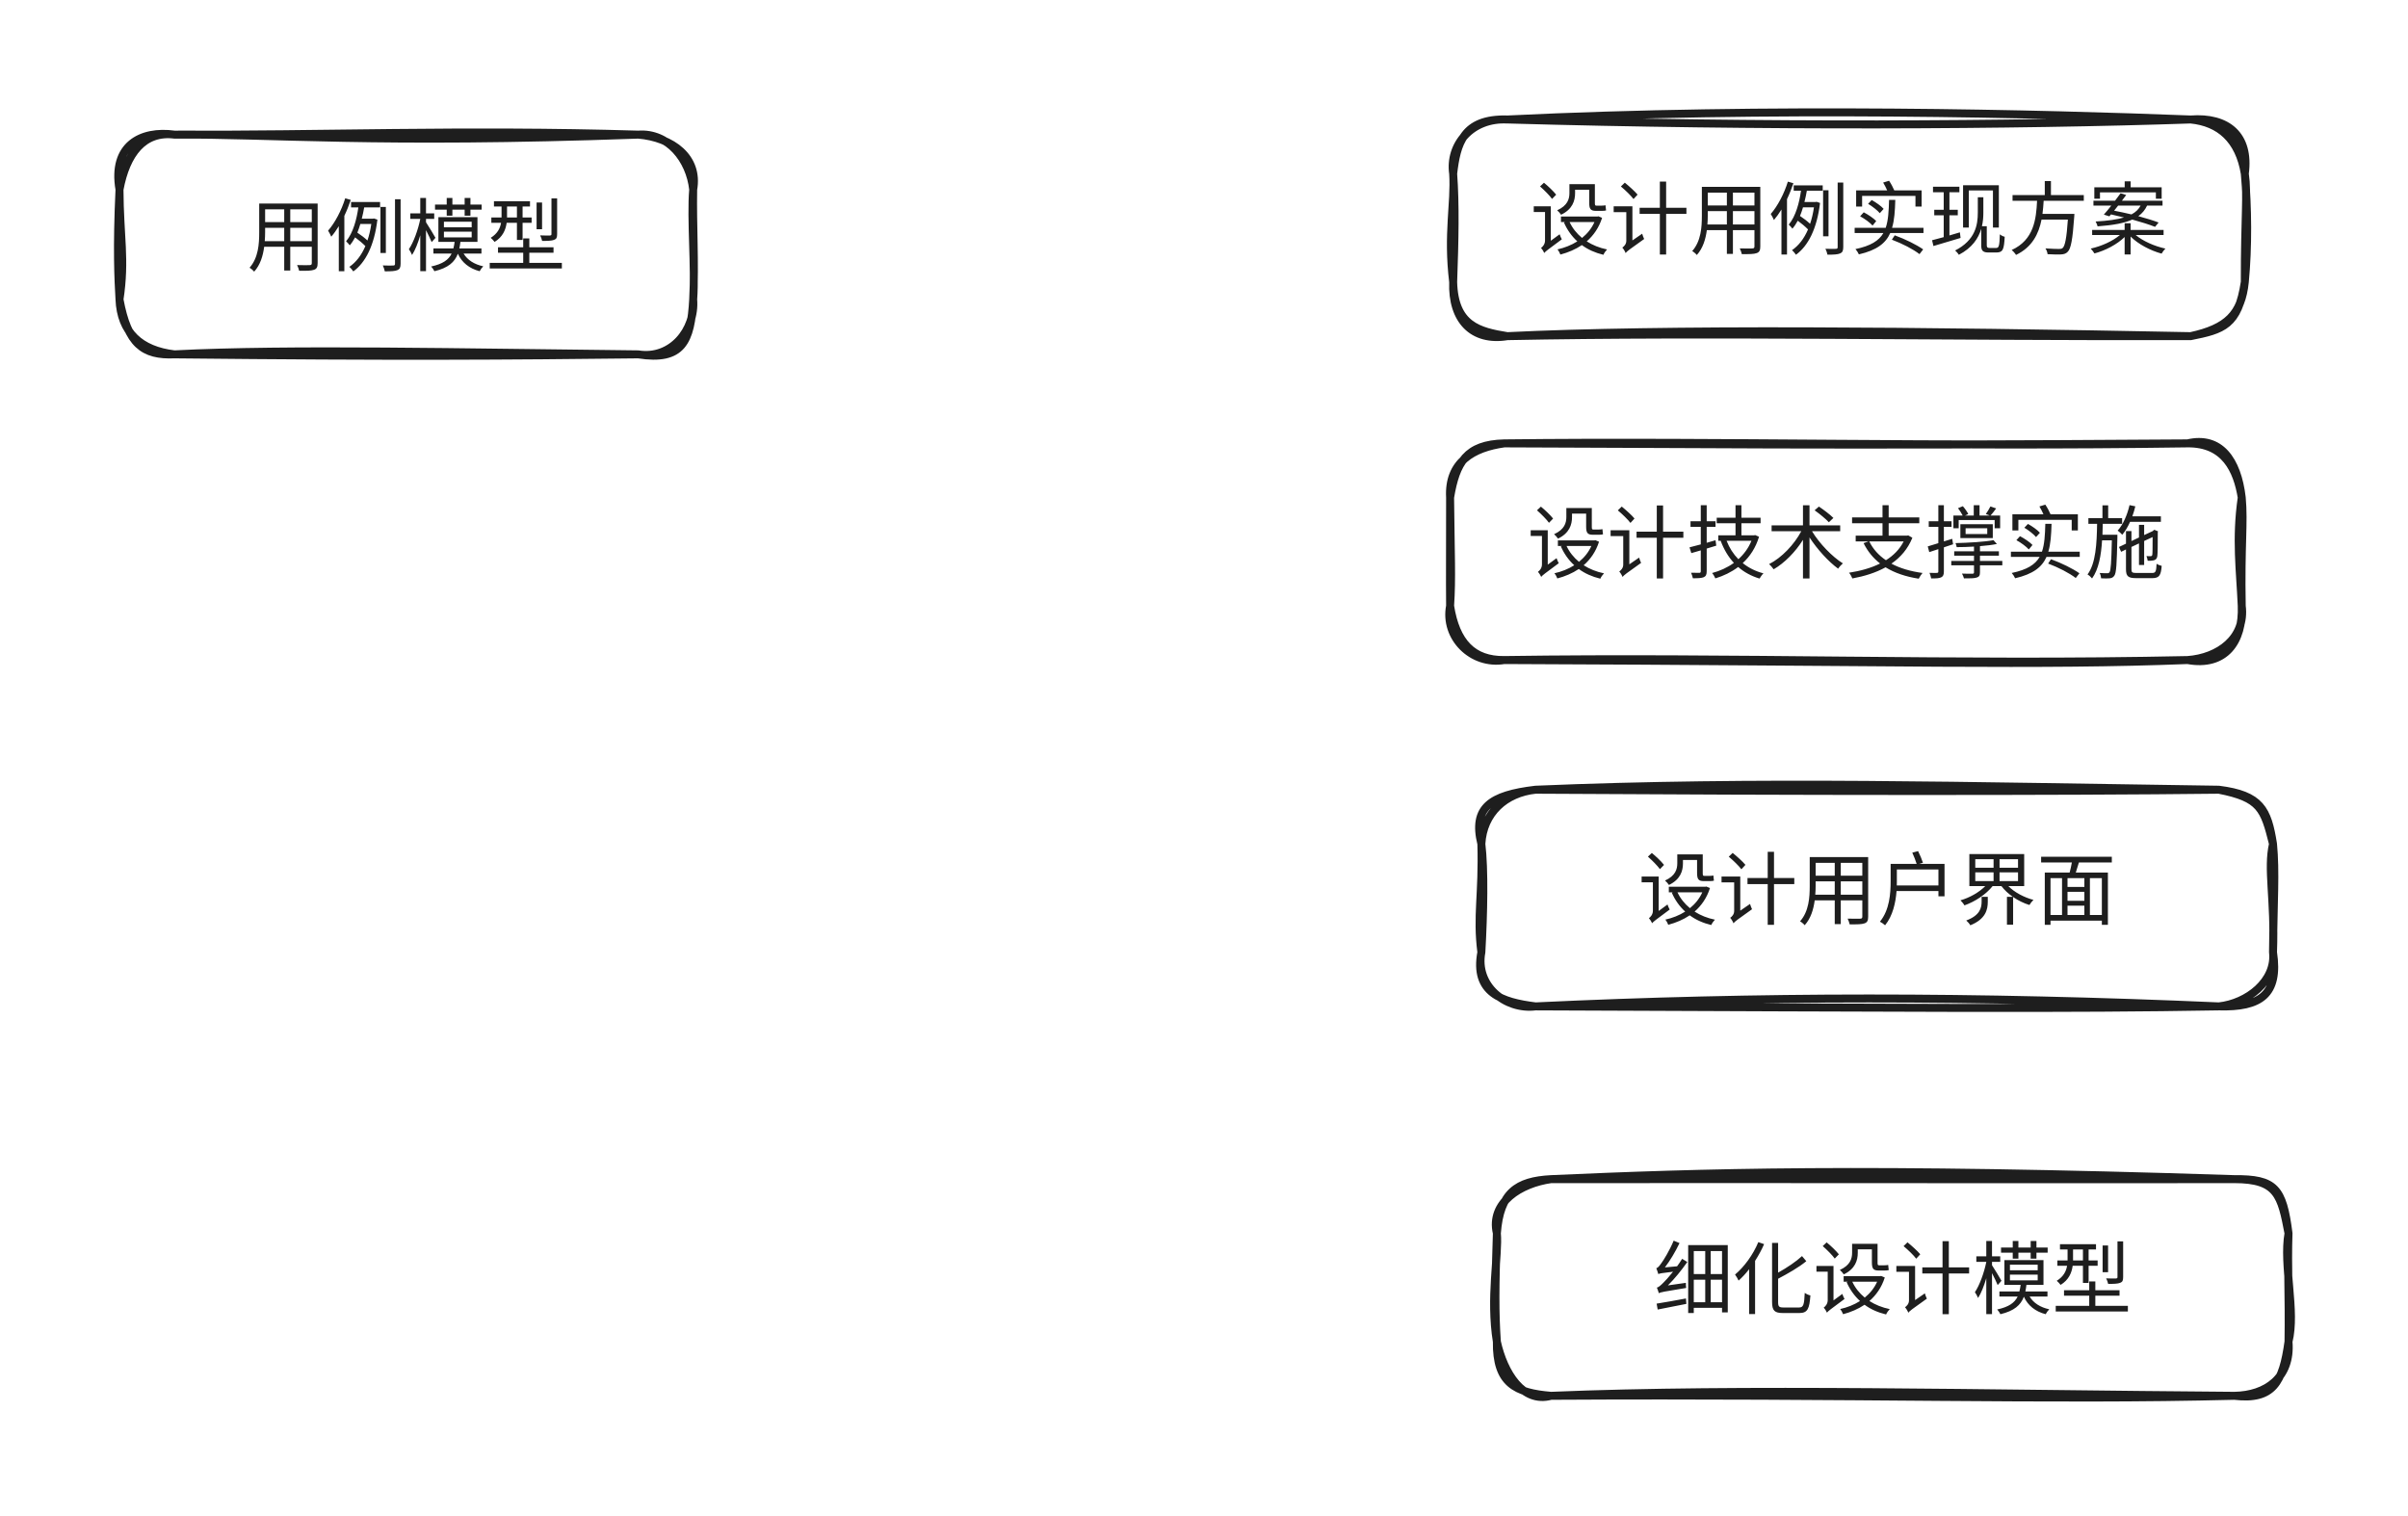
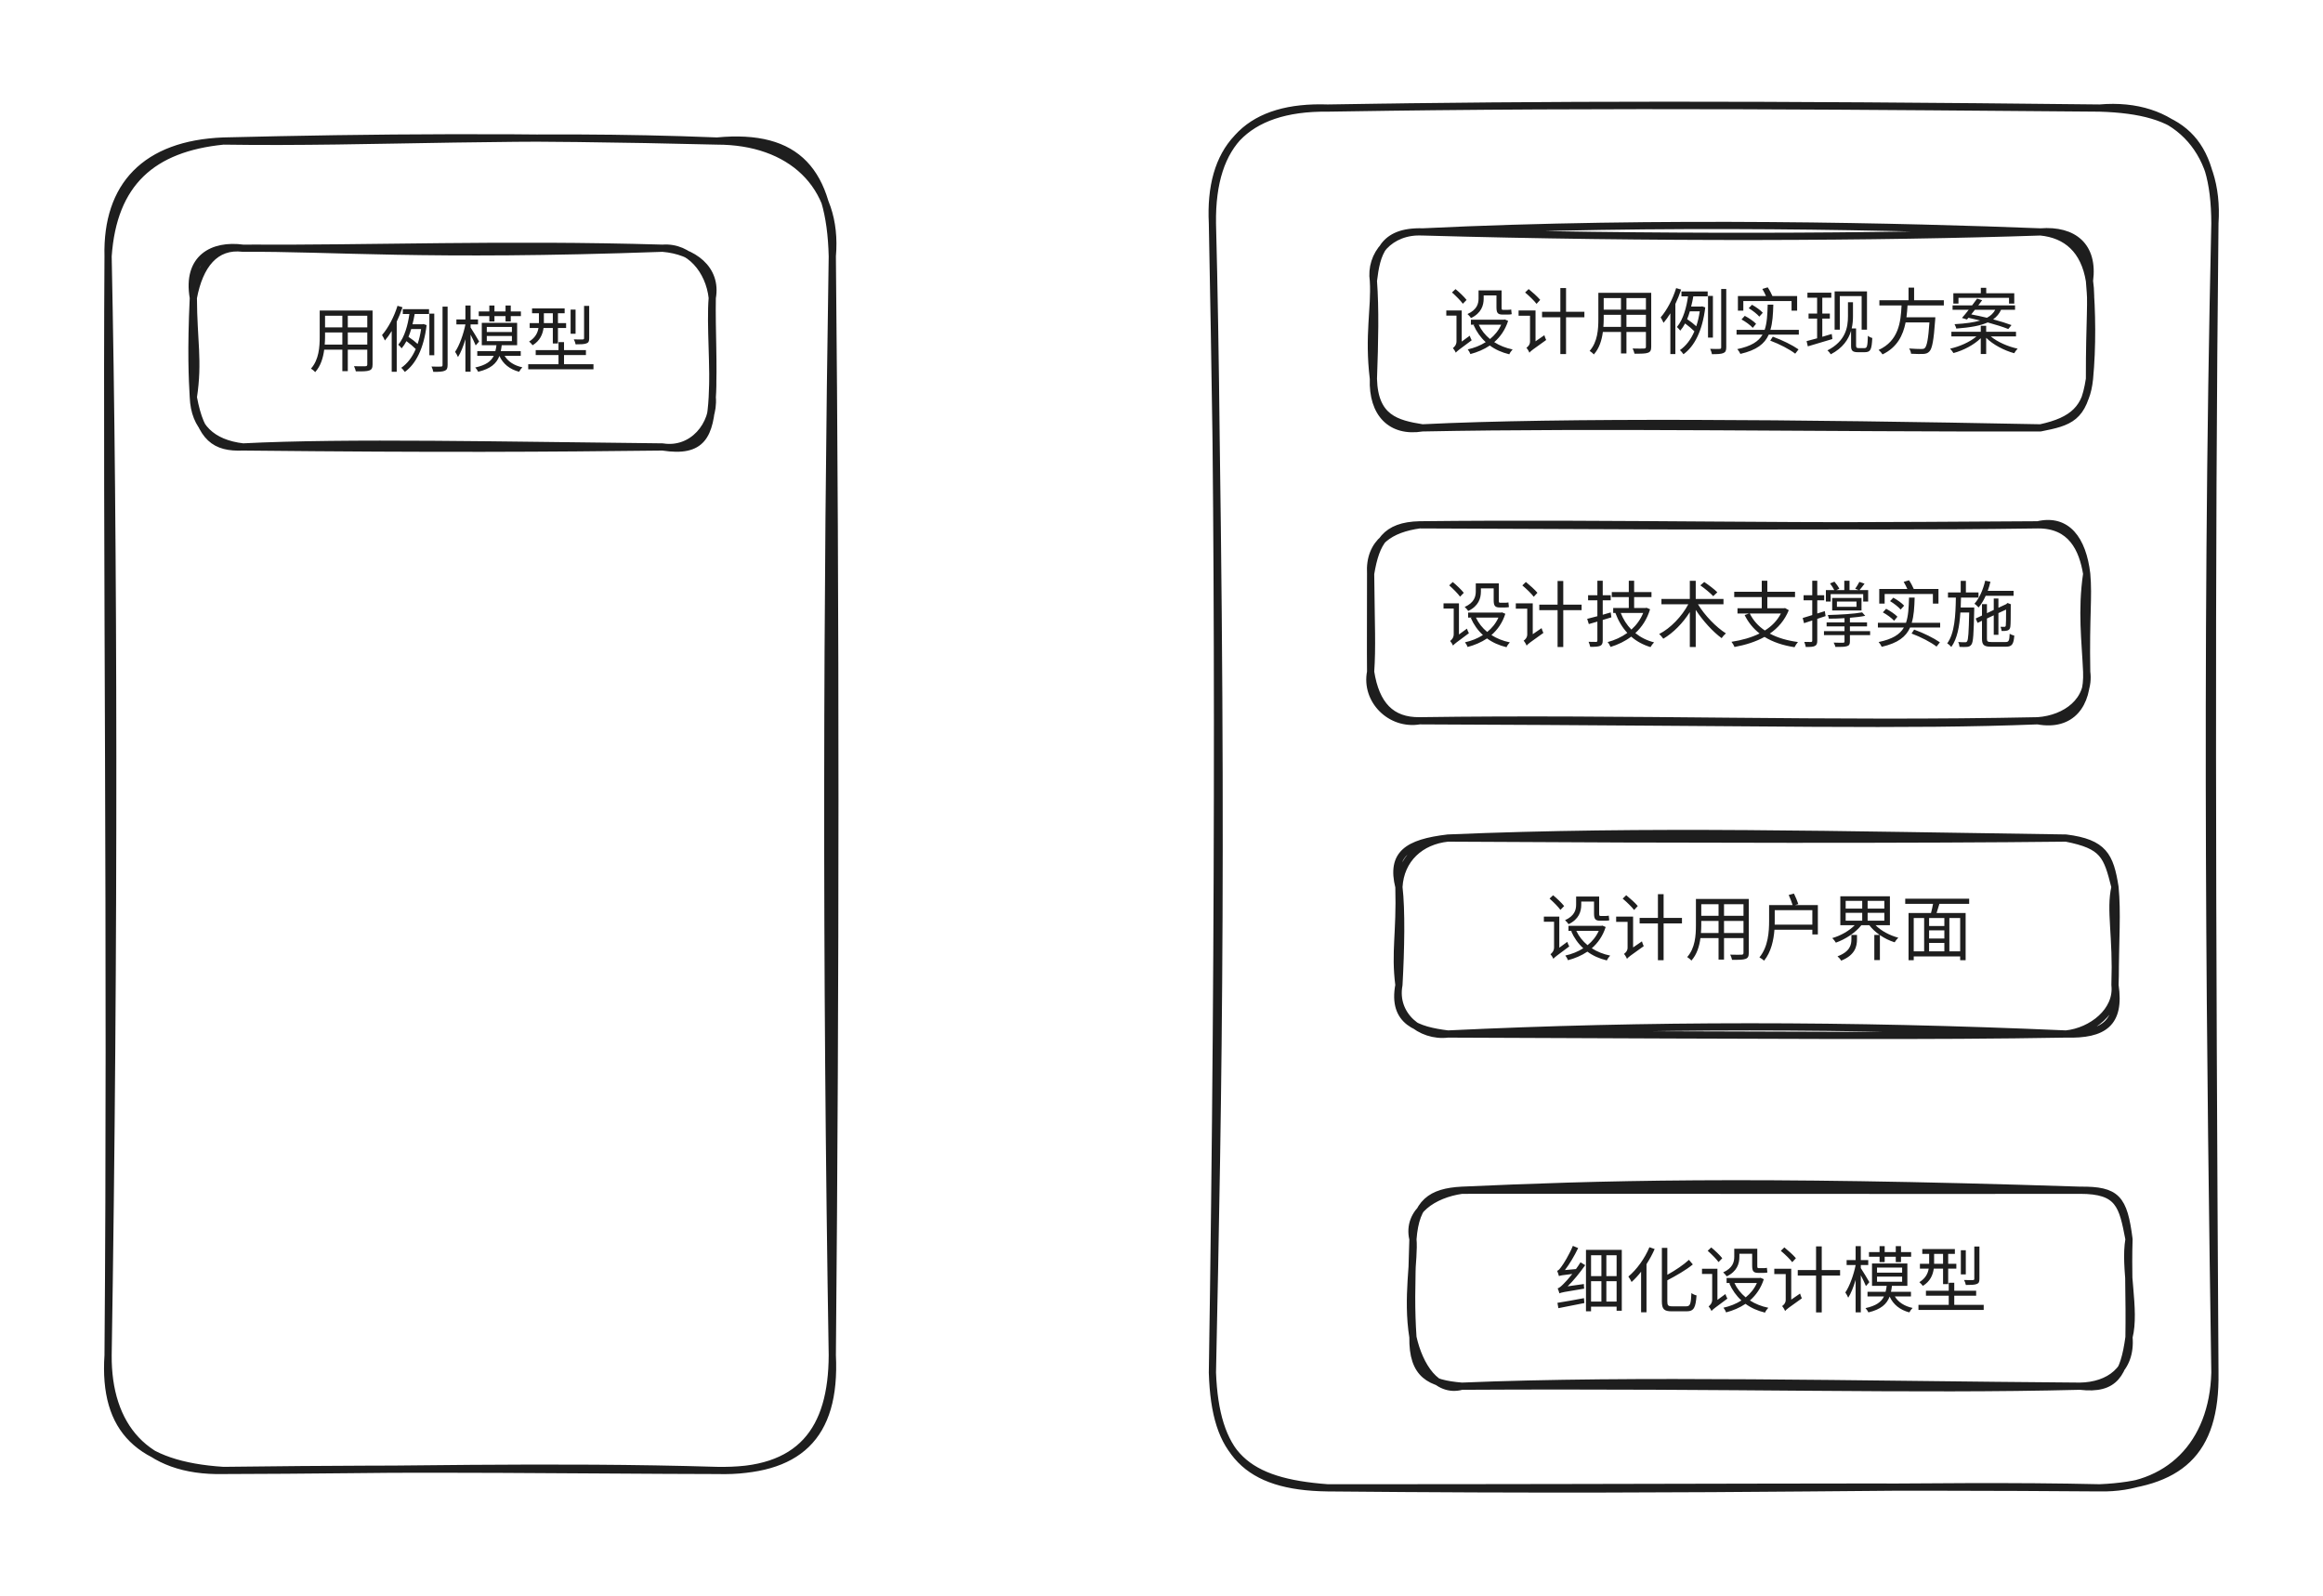
- <svg xmlns="http://www.w3.org/2000/svg" version="1.1" viewBox="0 0 604.553 380.453" width="1209.107" height="760.906">
+ <svg xmlns="http://www.w3.org/2000/svg" version="1.1" viewBox="0 0 644.764 443.051" width="1289.527" height="886.102">
  <defs>
    <style class="style-fonts">
      @font-face { font-family: Xiaolai; src: url(https://esm.sh/@excalidraw/excalidraw@0.18.0/dist/prod/fonts/Xiaolai/Xiaolai-Regular-87599f94b6cc129d505b375798d0d751.woff2); }
      @font-face { font-family: Xiaolai; src: url(https://esm.sh/@excalidraw/excalidraw@0.18.0/dist/prod/fonts/Xiaolai/Xiaolai-Regular-0facdf1ea213ba40261022f5d5ed4493.woff2); }
      @font-face { font-family: Xiaolai; src: url(https://esm.sh/@excalidraw/excalidraw@0.18.0/dist/prod/fonts/Xiaolai/Xiaolai-Regular-f8ee5d36068a42b51d0e4a1116cfcec1.woff2); }
      @font-face { font-family: Xiaolai; src: url(https://esm.sh/@excalidraw/excalidraw@0.18.0/dist/prod/fonts/Xiaolai/Xiaolai-Regular-74e2263a91439c25b91d5132ce9f4d62.woff2); }
      @font-face { font-family: Xiaolai; src: url(https://esm.sh/@excalidraw/excalidraw@0.18.0/dist/prod/fonts/Xiaolai/Xiaolai-Regular-145aa02cdd91946e67dc934e1acffe75.woff2); }</style>
  </defs>
-   <rect x="0" y="0" width="604.553" height="380.453" fill="transparent" />
-   <g stroke-linecap="round" transform="translate(30 33.80078) rotate(0 72.01367 27.58594)">
+   <rect x="0" y="0" width="644.764" height="443.051" fill="transparent" />
+   <g stroke-linecap="round" transform="translate(53.66145 68.91114) rotate(0 72.01367 27.58594)">
    <path d="M13.79 0 C38.17 -0.2, 64.05 2.37, 130.23 0 M13.79 0 C49.56 0.21, 86.12 -1.3, 130.23 0 M130.23 0 C137.72 -0.58, 143.21 6.21, 144.03 13.79 M130.23 0 C138.84 0.71, 145.46 5.79, 144.03 13.79 M144.03 13.79 C143.41 21.08, 144.6 33.72, 144.03 41.38 M144.03 13.79 C143.86 22.96, 144.51 31.8, 144.03 41.38 M144.03 41.38 C143.45 52.03, 141.26 56.89, 130.23 55.17 M144.03 41.38 C144.66 49.01, 138.57 56.5, 130.23 55.17 M130.23 55.17 C98.04 55.54, 69.17 55.75, 13.79 55.17 M130.23 55.17 C87.18 54.74, 42.19 53.71, 13.79 55.17 M13.79 55.17 C5.19 54.15, 0.33 49.6, 0 41.38 M13.79 55.17 C6.02 55.51, 2.09 52.69, 0 41.38 M0 41.38 C1.53 31.33, 0.05 25.6, 0 13.79 M0 41.38 C-0.29 36.33, -0.69 28.64, 0 13.79 M0 13.79 C1.69 4.76, 6.07 -0.96, 13.79 0 M0 13.79 C-1.93 2.66, 5.45 -1.15, 13.79 0" stroke="#1e1e1e" stroke-width="2" fill="none" />
  </g>
-   <g transform="translate(62.01367 48.88672) rotate(0 40 12.5)">
+   <g transform="translate(85.67512 83.99707) rotate(0 40 12.5)">
    <text x="40" y="17.62" font-family="Excalifont, Xiaolai, Segoe UI Emoji" font-size="20px" fill="#1e1e1e" text-anchor="middle" style="white-space: pre;" direction="ltr" dominant-baseline="alphabetic">用例模型</text>
  </g>
-   <g stroke-linecap="round" transform="translate(364.832 30) rotate(0 99.375 27.20117)">
+   <g stroke-linecap="round" transform="translate(381.1966 64.38379) rotate(0 99.375 27.20117)">
    <path d="M13.6 0 C79.14 -3.2, 149.11 -1.42, 185.15 0 M13.6 0 C76.88 1.81, 141.34 1.49, 185.15 0 M185.15 0 C194.39 -0.71, 200.03 3.98, 198.75 13.6 M185.15 0 C192.43 0.71, 197.35 5.06, 198.75 13.6 M198.75 13.6 C199.49 22.04, 199.59 32.02, 198.75 40.8 M198.75 13.6 C199.51 18.85, 198.72 24.38, 198.75 40.8 M198.75 40.8 C197.92 48.84, 194.33 52.41, 185.15 54.4 M198.75 40.8 C197.09 51.78, 193.21 52.79, 185.15 54.4 M185.15 54.4 C124.44 54.54, 63.55 53.4, 13.6 54.4 M185.15 54.4 C117.7 53.06, 52.04 52.5, 13.6 54.4 M13.6 54.4 C4.9 55.83, -0.35 50.42, 0 40.8 M13.6 54.4 C6.4 53.24, 0.29 51.72, 0 40.8 M0 40.8 C-1.48 28.56, 0.47 21.2, 0 13.6 M0 40.8 C0.38 30.33, 0.57 21.39, 0 13.6 M0 13.6 C-1.06 6.37, 4.6 -0.45, 13.6 0 M0 13.6 C0.89 6.18, 2.43 -0.33, 13.6 0" stroke="#1e1e1e" stroke-width="2" fill="none" />
  </g>
-   <g transform="translate(384.207 44.70117) rotate(0 80 12.5)">
+   <g transform="translate(400.5716 79.08496) rotate(0 80 12.5)">
    <text x="80" y="17.62" font-family="Excalifont, Xiaolai, Segoe UI Emoji" font-size="20px" fill="#1e1e1e" text-anchor="middle" style="white-space: pre;" direction="ltr" dominant-baseline="alphabetic">设计用例实现方案</text>
  </g>
-   <g stroke-linecap="round" transform="translate(364.0613 111.3199) rotate(0 99.375 27.20117)">
+   <g stroke-linecap="round" transform="translate(380.4258 145.7037) rotate(0 99.375 27.20117)">
    <path d="M13.6 0 C55.94 0.09, 93.08 0.64, 185.15 0 M13.6 0 C67.99 -0.62, 122.96 0.89, 185.15 0 M185.15 0 C193.28 -1.91, 197.64 4.11, 198.75 13.6 M185.15 0 C194.54 -0.1, 197.62 6.73, 198.75 13.6 M198.75 13.6 C197.24 24.01, 198.37 32.02, 198.75 40.8 M198.75 13.6 C199.34 20.18, 198.47 25.24, 198.75 40.8 M198.75 40.8 C199.79 48.81, 192.99 53.85, 185.15 54.4 M198.75 40.8 C199.11 49.85, 194.52 56.11, 185.15 54.4 M185.15 54.4 C127.59 55.62, 71.25 53.57, 13.6 54.4 M185.15 54.4 C148.32 55.84, 112.77 54.76, 13.6 54.4 M13.6 54.4 C5.5 55.77, -1.54 48.68, 0 40.8 M13.6 54.4 C5.7 54.49, 1.45 49.96, 0 40.8 M0 40.8 C0.47 33.85, 0.15 28.21, 0 13.6 M0 40.8 C-0.07 33.86, 0.01 26.05, 0 13.6 M0 13.6 C-0.51 4.7, 5.72 1.09, 13.6 0 M0 13.6 C1.48 4.77, 4.11 0.22, 13.6 0" stroke="#1e1e1e" stroke-width="2" fill="none" />
  </g>
-   <g transform="translate(383.4363 126.0211) rotate(0 80 12.5)">
+   <g transform="translate(399.8008 160.4049) rotate(0 80 12.5)">
    <text x="80" y="17.62" font-family="Excalifont, Xiaolai, Segoe UI Emoji" font-size="20px" fill="#1e1e1e" text-anchor="middle" style="white-space: pre;" direction="ltr" dominant-baseline="alphabetic">设计技术支撑实施</text>
  </g>
-   <g stroke-linecap="round" transform="translate(371.9128 198.277) rotate(0 99.375 27.20117)">
+   <g stroke-linecap="round" transform="translate(388.2774 232.6608) rotate(0 99.375 27.20117)">
    <path d="M13.6 0 C69.11 -2.35, 122.67 -0.86, 185.15 0 M13.6 0 C78.41 0.4, 145.49 0.46, 185.15 0 M185.15 0 C195.65 1.32, 197.39 4.99, 198.75 13.6 M185.15 0 C195.64 2.06, 196.53 4.77, 198.75 13.6 M198.75 13.6 C197.27 20.03, 199.26 27.23, 198.75 40.8 M198.75 13.6 C199.43 20.8, 198.87 27.6, 198.75 40.8 M198.75 40.8 C200.34 51.45, 195.58 54.69, 185.15 54.4 M198.75 40.8 C199.57 47.99, 192.33 53.65, 185.15 54.4 M185.15 54.4 C124.43 51.74, 68.8 51.77, 13.6 54.4 M185.15 54.4 C147 55.06, 110.22 54.77, 13.6 54.4 M13.6 54.4 C5.04 53.34, -1.91 50.99, 0 40.8 M13.6 54.4 C6.05 55.35, -1.59 49.17, 0 40.8 M0 40.8 C-1.18 31.59, 0.36 26.37, 0 13.6 M0 40.8 C0.55 30.93, 0.76 20.06, 0 13.6 M0 13.6 C0.44 5.85, 6.01 0.79, 13.6 0 M0 13.6 C-2.27 4.48, 2.28 1.33, 13.6 0" stroke="#1e1e1e" stroke-width="2" fill="none" />
  </g>
-   <g transform="translate(411.2878 212.9781) rotate(0 60 12.5)">
+   <g transform="translate(427.6524 247.3619) rotate(0 60 12.5)">
    <text x="60" y="17.62" font-family="Excalifont, Xiaolai, Segoe UI Emoji" font-size="20px" fill="#1e1e1e" text-anchor="middle" style="white-space: pre;" direction="ltr" dominant-baseline="alphabetic">设计用户界面</text>
  </g>
-   <g stroke-linecap="round" transform="translate(375.8034 296.0504) rotate(0 99.375 27.20117)">
+   <g stroke-linecap="round" transform="translate(392.168 330.4342) rotate(0 99.375 27.20117)">
    <path d="M13.6 0 C50.8 -1.65, 92.22 -3.03, 185.15 0 M13.6 0 C78.95 -0.05, 143.24 0.08, 185.15 0 M185.15 0 C196.08 -0.01, 196.94 4.2, 198.75 13.6 M185.15 0 C195.37 -0.1, 197.31 2.26, 198.75 13.6 M198.75 13.6 C197.35 21.62, 200.68 33.15, 198.75 40.8 M198.75 13.6 C198.46 22.13, 198.93 29.16, 198.75 40.8 M198.75 40.8 C197.33 51.07, 194.85 55.53, 185.15 54.4 M198.75 40.8 C199.48 49.82, 193.16 54.27, 185.15 54.4 M185.15 54.4 C138.27 55.58, 91.52 53.96, 13.6 54.4 M185.15 54.4 C123.03 53.95, 61.25 52.41, 13.6 54.4 M13.6 54.4 C4.67 53.67, -0.16 51.29, 0 40.8 M13.6 54.4 C6.51 56.34, 1.75 48.69, 0 40.8 M0 40.8 C-1.79 29.79, 0.5 18.99, 0 13.6 M0 40.8 C-0.5 33.36, -0.45 27.22, 0 13.6 M0 13.6 C-1.8 5.91, 5.86 1.08, 13.6 0 M0 13.6 C0.77 3.33, 5.06 0.45, 13.6 0" stroke="#1e1e1e" stroke-width="2" fill="none" />
  </g>
-   <g transform="translate(415.1784 310.7516) rotate(0 60 12.5)">
+   <g transform="translate(431.543 345.1354) rotate(0 60 12.5)">
    <text x="60" y="17.62" font-family="Excalifont, Xiaolai, Segoe UI Emoji" font-size="20px" fill="#1e1e1e" text-anchor="middle" style="white-space: pre;" direction="ltr" dominant-baseline="alphabetic">细化设计模型</text>
  </g>
+   <g stroke-linecap="round" transform="translate(30 39.1543) rotate(0 100.5039 184.5332)">
+     <path d="M32 0 C74.03 0.63, 115.13 -2.16, 169.01 0 M32 0 C73.26 -1.02, 114.08 -1.37, 169.01 0 M169.01 0 C189.25 -0.02, 202.76 12.1, 201.01 32 M169.01 0 C191.46 -2.13, 200.44 8.5, 201.01 32 M201.01 32 C201.98 132.09, 201.95 232.3, 201.01 337.07 M201.01 32 C199.5 128.17, 199.19 226.13, 201.01 337.07 M201.01 337.07 C202.13 359.95, 191.35 369.49, 169.01 369.07 M201.01 337.07 C200.94 357.81, 192.29 369.72, 169.01 369.07 M169.01 369.07 C130.35 369, 93.02 368.29, 32 369.07 M169.01 369.07 C122.97 367.68, 78.56 368.99, 32 369.07 M32 369.07 C10.24 369.58, -0.15 356.6, 0 337.07 M32 369.07 C8.78 367.59, -1.39 357.97, 0 337.07 M0 337.07 C0.92 224.33, -0.51 109.98, 0 32 M0 337.07 C1.83 223.04, 1.61 109.87, 0 32 M0 32 C1.41 11.58, 12.33 1.97, 32 0 M0 32 C-0.49 12.38, 10.41 0.84, 32 0" stroke="#1e1e1e" stroke-width="2" fill="none" />
+   </g>
+   <g stroke-linecap="round" transform="translate(336.5137 30) rotate(0 139.125 191.5254)">
+     <path d="M32 0 C110.52 -1.32, 188.27 -0.45, 246.25 0 M32 0 C92.14 -1, 151.6 -1.05, 246.25 0 M246.25 0 C266.82 -1.8, 279.62 11.44, 278.25 32 M246.25 0 C269.04 0.68, 278.17 8.48, 278.25 32 M278.25 32 C275.47 153.89, 277.07 273.09, 278.25 351.05 M278.25 32 C277.2 128.53, 277.47 223.9, 278.25 351.05 M278.25 351.05 C278.61 373.53, 268.35 382.1, 246.25 383.05 M278.25 351.05 C277.73 370.99, 265.3 383.42, 246.25 383.05 M246.25 383.05 C199.14 381.96, 148.43 384.16, 32 383.05 M246.25 383.05 C186.89 382.58, 128.31 383.07, 32 383.05 M32 383.05 C9.4 381.37, 0.7 374.17, 0 351.05 M32 383.05 C9.33 382.77, 0.85 373.29, 0 351.05 M0 351.05 C1.6 274.3, 3.24 196.88, 0 32 M0 351.05 C1.98 225.4, 1.8 100.58, 0 32 M0 32 C-0.31 9.24, 10.83 -0.72, 32 0 M0 32 C-1.02 11.75, 8.73 -0.27, 32 0" stroke="#1e1e1e" stroke-width="2" fill="none" />
+   </g>
</svg>
